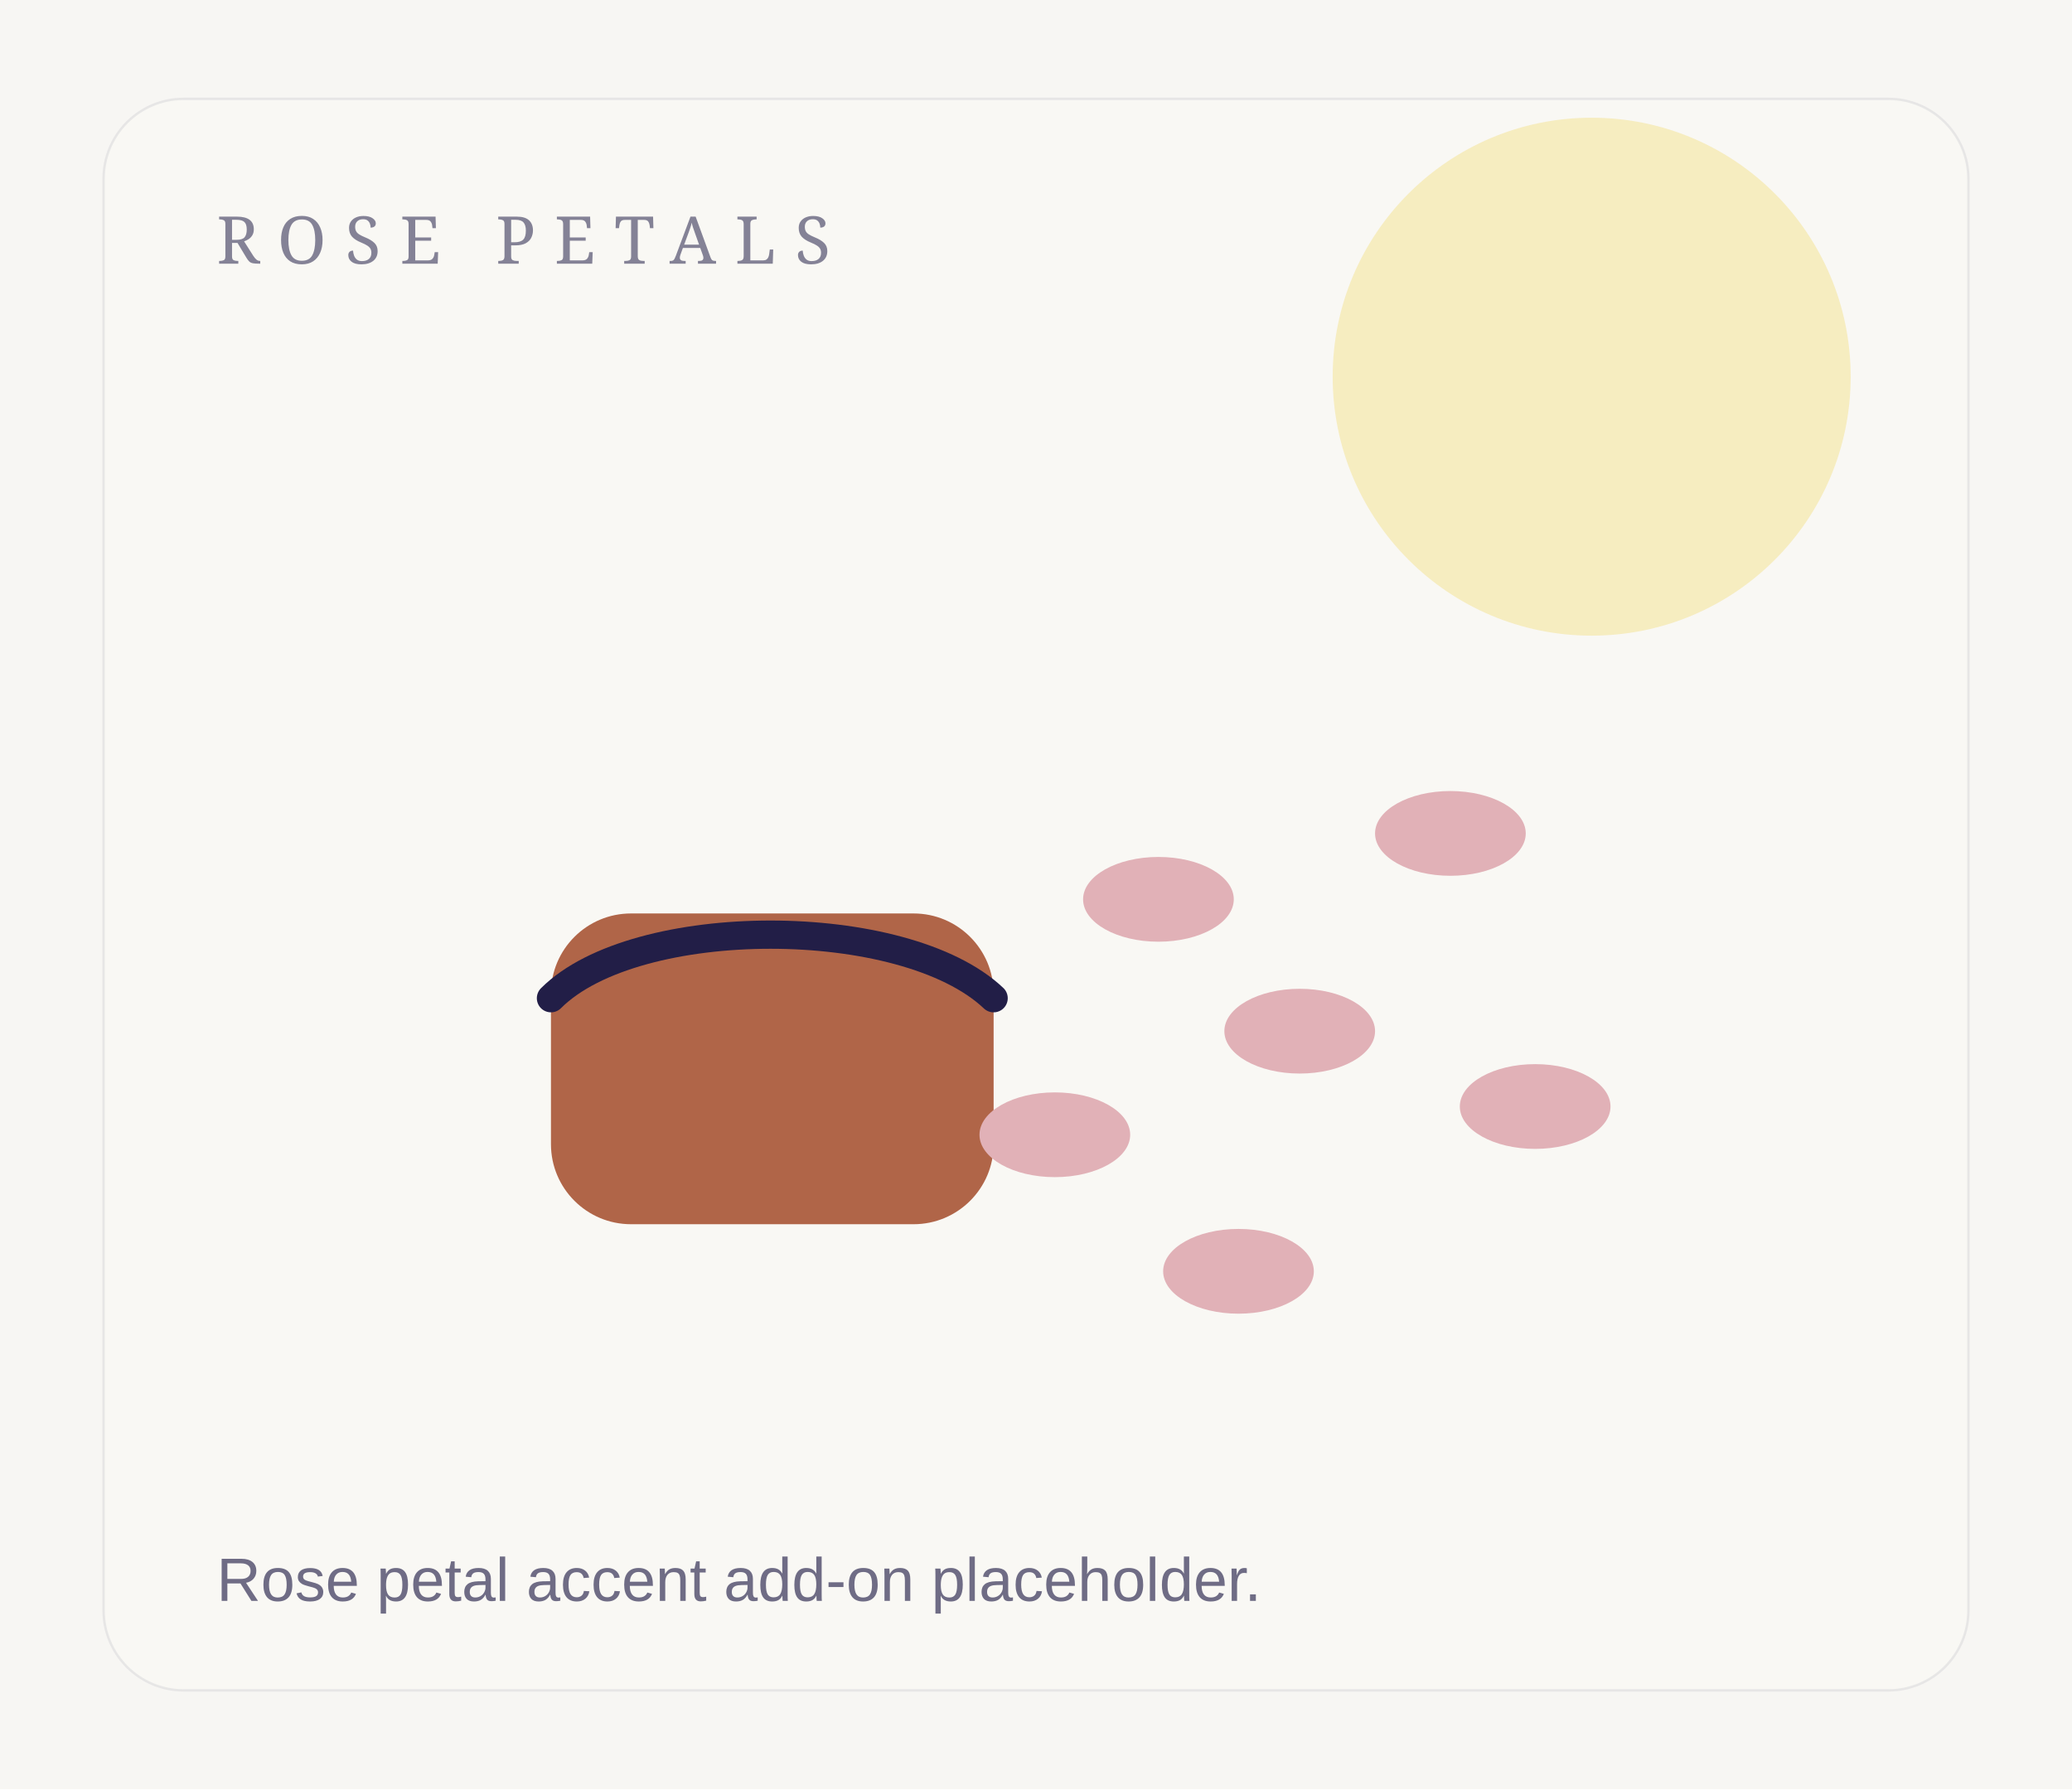
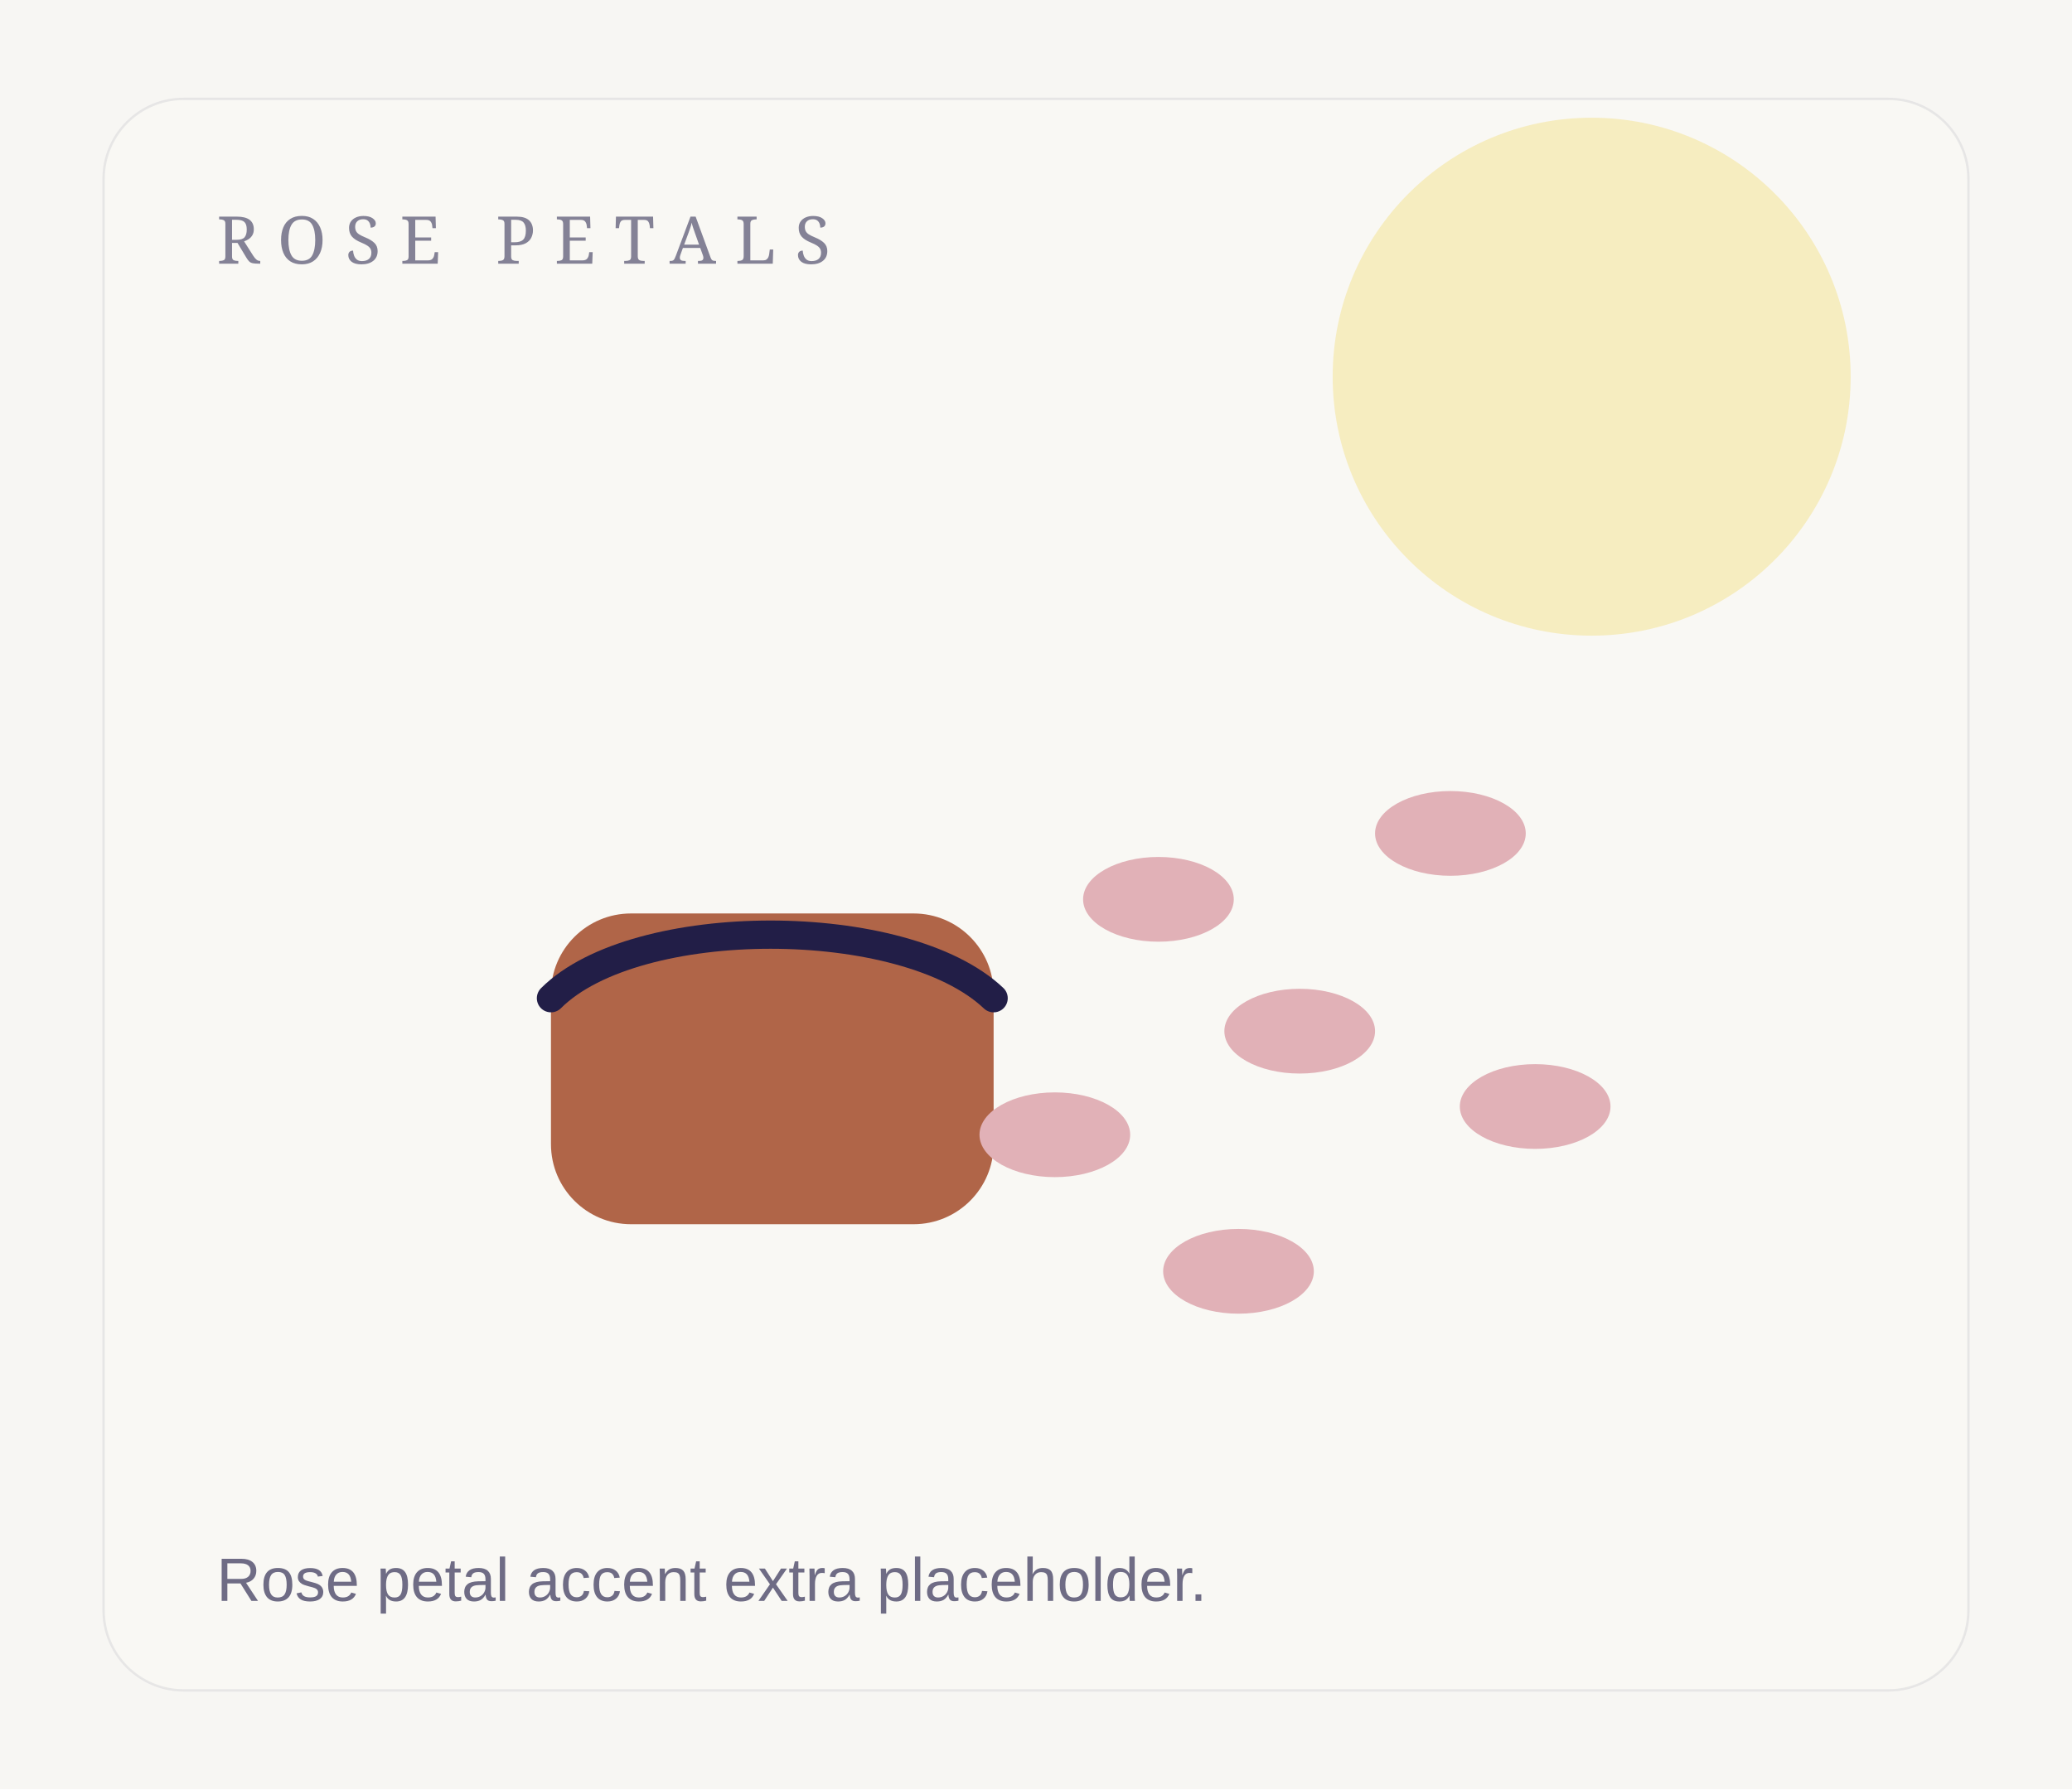
<svg xmlns="http://www.w3.org/2000/svg" width="880" height="760" viewBox="0 0 880 760" fill="none">
  <rect width="880" height="760" fill="#F7F6F3" />
  <rect x="44" y="42" width="792" height="676" rx="34" fill="#F9F8F4" stroke="#221E47" stroke-opacity="0.08" />
  <ellipse cx="676" cy="160" rx="110" ry="110" fill="#EEC60A" fill-opacity="0.22" />
  <rect x="234" y="388" width="188" height="132" rx="34" fill="#B06548" />
  <path d="M234 424C270 388 384 388 422 424" stroke="#221E47" stroke-width="12" stroke-linecap="round" />
  <ellipse cx="492" cy="382" rx="32" ry="18" fill="#E1B1B7" />
  <ellipse cx="552" cy="438" rx="32" ry="18" fill="#E1B1B7" />
  <ellipse cx="616" cy="354" rx="32" ry="18" fill="#E1B1B7" />
  <ellipse cx="652" cy="470" rx="32" ry="18" fill="#E1B1B7" />
  <ellipse cx="448" cy="482" rx="32" ry="18" fill="#E1B1B7" />
  <ellipse cx="526" cy="540" rx="32" ry="18" fill="#E1B1B7" />
  <text x="92" y="112" fill="#221E47" fill-opacity="0.54" font-family="Georgia, serif" font-size="28" letter-spacing="8">ROSE PETALS</text>
-   <text x="92" y="680" fill="#221E47" fill-opacity="0.64" font-family="Arial, sans-serif" font-size="26">Rose petal accent add-on placeholder.</text>
+   <text x="92" y="680" fill="#221E47" fill-opacity="0.64" font-family="Arial, sans-serif" font-size="26">Rose petal accent extra placeholder.</text>
</svg>
